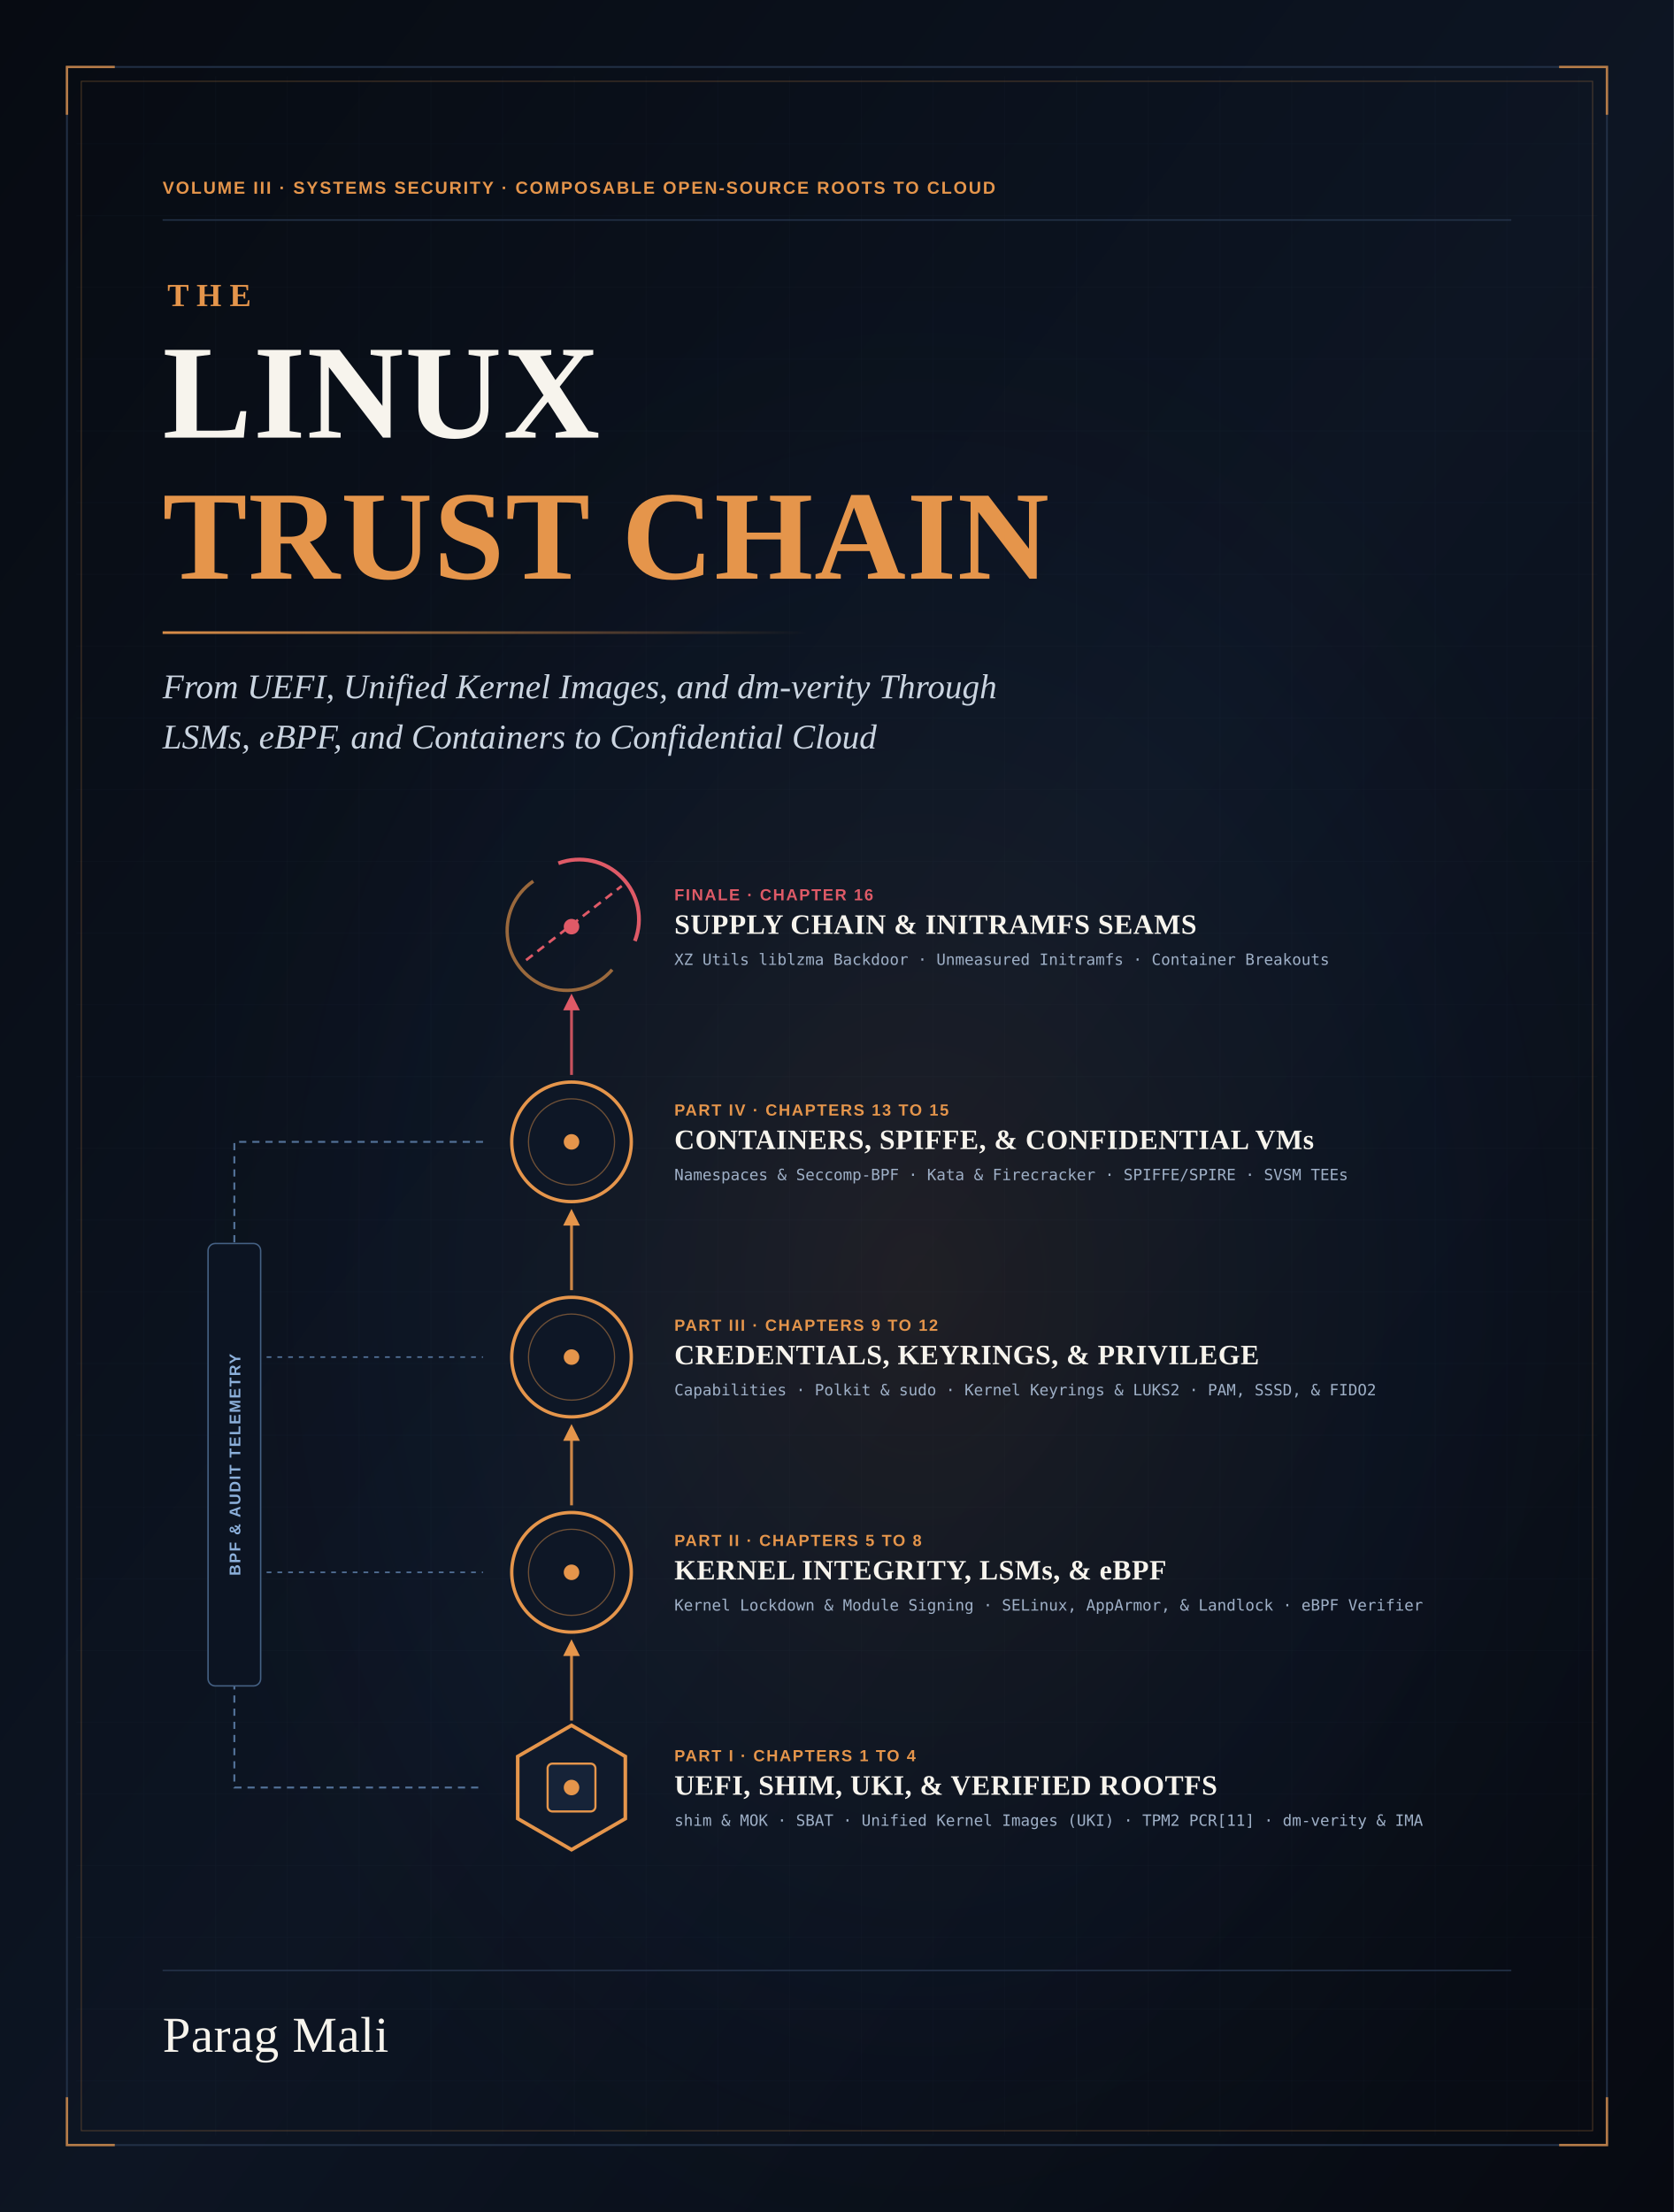
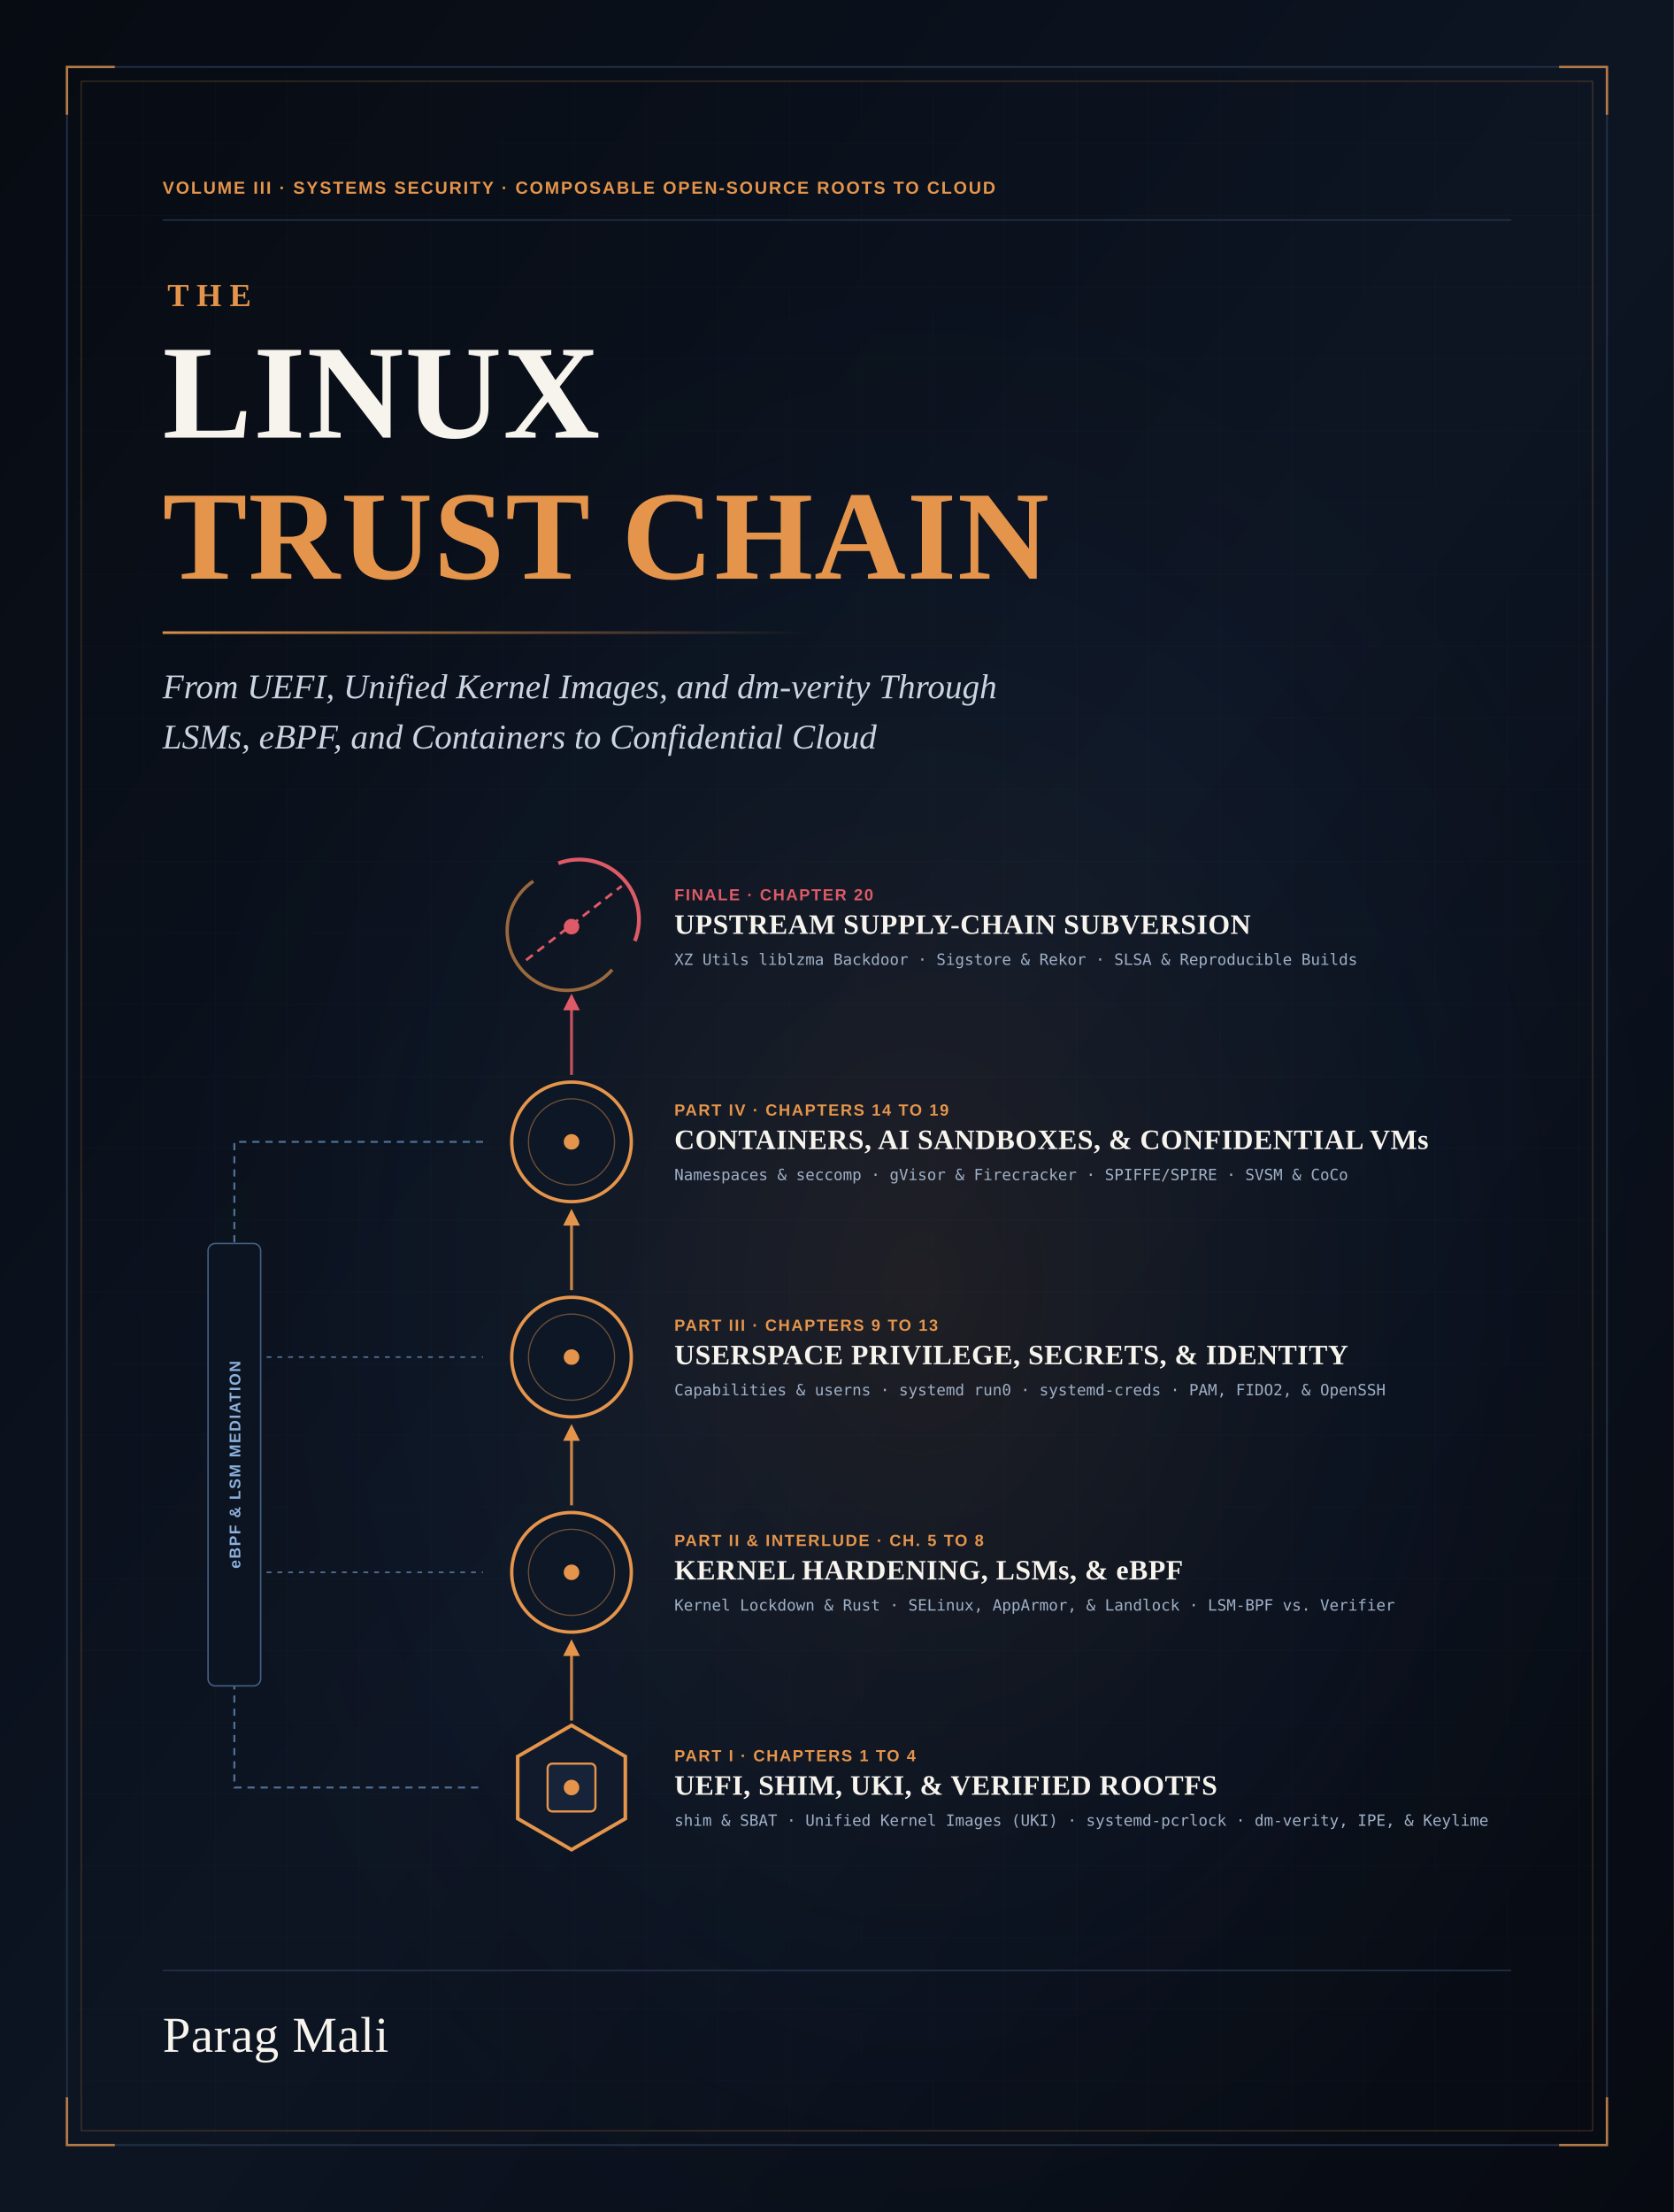
<svg xmlns="http://www.w3.org/2000/svg" viewBox="0 0 1400 1850" width="1400" height="1850">
  <defs>
    <linearGradient id="bgGrad" x1="0%" y1="0%" x2="100%" y2="100%">
      <stop offset="0%" stop-color="#070b12" />
      <stop offset="52%" stop-color="#0d1523" />
      <stop offset="100%" stop-color="#070a11" />
    </linearGradient>
    <radialGradient id="accGlow" cx="55%" cy="58%" r="48%">
      <stop offset="0%" stop-color="#e5954b" stop-opacity="0.09" />
      <stop offset="65%" stop-color="#2b4c7e" stop-opacity="0.05" />
      <stop offset="100%" stop-color="#070b12" stop-opacity="0.0" />
    </radialGradient>
    <linearGradient id="accRule" x1="0%" y1="0%" x2="100%" y2="0%">
      <stop offset="0%" stop-color="#e5954b" stop-opacity="0.95" />
      <stop offset="65%" stop-color="#e5954b" stop-opacity="0.35" />
      <stop offset="100%" stop-color="#e5954b" stop-opacity="0.0" />
    </linearGradient>
    <pattern id="archGrid" width="60" height="60" patternUnits="userSpaceOnUse">
      <path d="M 60 0 L 0 0 0 60" fill="none" stroke="#8fa8c8" stroke-width="0.6" stroke-opacity="0.045" />
    </pattern>
  </defs>
  <rect x="0" y="0" width="1400" height="1850" fill="url(#bgGrad)" />
  <rect x="0" y="0" width="1400" height="1850" fill="url(#accGlow)" />
  <rect x="64" y="64" width="1272" height="1722" fill="url(#archGrid)" />
  <rect x="56" y="56" width="1288" height="1738" fill="none" stroke="#223046" stroke-width="1.5" />
  <rect x="68" y="68" width="1264" height="1714" fill="none" stroke="#e5954b" stroke-width="0.8" stroke-opacity="0.30" />
  <path d="M 56 96 L 56 56 L 96 56 M 1304 56 L 1344 56 L 1344 96 M 56 1754 L 56 1794 L 96 1794 M 1304 1794 L 1344 1794 L 1344 1754" fill="none" stroke="#e5954b" stroke-width="2.0" stroke-opacity="0.75" />
  <text x="136" y="162" font-family="-apple-system, BlinkMacSystemFont, &quot;Helvetica Neue&quot;, Arial, sans-serif" font-size="14.5" font-weight="600" letter-spacing="1.4px" fill="#e5954b" text-anchor="start">VOLUME III  ·  SYSTEMS SECURITY  ·  COMPOSABLE OPEN-SOURCE ROOTS TO CLOUD</text>
  <line x1="136" y1="184" x2="1264" y2="184" stroke="#233248" stroke-width="1.2" />
  <text x="140" y="256" font-family="Georgia, Baskerville, &quot;Times New Roman&quot;, serif" font-size="27" font-weight="700" fill="#e5954b" text-anchor="start">T H E</text>
  <text x="136" y="366" font-family="Georgia, Baskerville, &quot;Times New Roman&quot;, serif" font-size="112" font-weight="700" letter-spacing="1.2px" fill="#f7f4ed" text-anchor="start">LINUX</text>
  <text x="136" y="484" font-family="Georgia, Baskerville, &quot;Times New Roman&quot;, serif" font-size="106" font-weight="700" letter-spacing="1.0px" fill="#e5954b" text-anchor="start">TRUST CHAIN</text>
  <rect x="136" y="528" width="540" height="2.2" fill="url(#accRule)" />
  <text x="136" y="584" font-family="Georgia, Baskerville, &quot;Times New Roman&quot;, serif" font-size="29" font-weight="400" font-style="italic" fill="#cbd5e1" text-anchor="start">From UEFI, Unified Kernel Images, and dm-verity Through</text>
  <text x="136" y="626" font-family="Georgia, Baskerville, &quot;Times New Roman&quot;, serif" font-size="29" font-weight="400" font-style="italic" fill="#cbd5e1" text-anchor="start">LSMs, eBPF, and Containers to Confidential Cloud</text>
  <path d="M 404 955 L 196 955 L 196 1495 L 404 1495" fill="none" stroke="#537299" stroke-width="1.6" stroke-dasharray="6,5" />
  <line x1="196" y1="1135" x2="404" y2="1135" stroke="#537299" stroke-width="1.3" stroke-dasharray="4,5" />
  <line x1="196" y1="1315" x2="404" y2="1315" stroke="#537299" stroke-width="1.3" stroke-dasharray="4,5" />
  <rect x="174" y="1040.0" width="44" height="370" rx="6" fill="#0c1422" stroke="#456184" stroke-width="1.2" />
-   <text x="201" y="1225.0" font-family="-apple-system, BlinkMacSystemFont, &quot;Helvetica Neue&quot;, Arial, sans-serif" font-size="13" font-weight="700" letter-spacing="1.1px" fill="#8cb0db" text-anchor="middle" transform="rotate(-90 201 1225.0)">BPF &amp; AUDIT TELEMETRY</text>
+   <text x="201" y="1225.0" font-family="-apple-system, BlinkMacSystemFont, &quot;Helvetica Neue&quot;, Arial, sans-serif" font-size="13" font-weight="700" letter-spacing="1.1px" fill="#8cb0db" text-anchor="middle" transform="rotate(-90 201 1225.0)">eBPF &amp; LSM MEDIATION</text>
  <line x1="478" y1="899" x2="478" y2="841" stroke="#df5a67" stroke-width="2.4" stroke-opacity="0.88" />
  <polygon points="478,831 471,845 485,845" fill="#df5a67" />
  <line x1="478" y1="1079" x2="478" y2="1021" stroke="#e5954b" stroke-width="2.4" stroke-opacity="0.88" />
  <polygon points="478,1011 471,1025 485,1025" fill="#e5954b" />
  <line x1="478" y1="1259" x2="478" y2="1201" stroke="#e5954b" stroke-width="2.4" stroke-opacity="0.88" />
  <polygon points="478,1191 471,1205 485,1205" fill="#e5954b" />
  <line x1="478" y1="1439" x2="478" y2="1381" stroke="#e5954b" stroke-width="2.4" stroke-opacity="0.88" />
  <polygon points="478,1371 471,1385 485,1385" fill="#e5954b" />
  <path d="M 446.0 737.0 A 50 50 0 1 0 512.0 811.0" fill="none" stroke="#e5954b" stroke-width="2.8" stroke-opacity="0.65" />
  <path d="M 460.0 728.0 A 50 50 0 0 1 524.0 793.0" transform="translate(7,-6)" fill="none" stroke="#df5a67" stroke-width="3.2" />
  <line x1="440" y1="803" x2="520" y2="741" stroke="#df5a67" stroke-width="2.2" stroke-dasharray="7,5" />
  <circle cx="478" cy="775" r="6.5" fill="#df5a67" />
-   <text x="564" y="753" font-family="-apple-system, BlinkMacSystemFont, &quot;Helvetica Neue&quot;, Arial, sans-serif" font-size="13.5" font-weight="700" letter-spacing="1.2px" fill="#df5a67" text-anchor="start">FINALE · CHAPTER 16</text>
-   <text x="564" y="781" font-family="Georgia, Baskerville, &quot;Times New Roman&quot;, serif" font-size="23.5" font-weight="700" letter-spacing="0.4px" fill="#f7f4ed" text-anchor="start">SUPPLY CHAIN &amp; INITRAMFS SEAMS</text>
-   <text x="564" y="807" font-family="ui-monospace, &quot;SFMono-Regular&quot;, Menlo, Consolas, monospace" font-size="13.0" font-weight="400" fill="#9fb0c7" text-anchor="start">XZ Utils liblzma Backdoor  ·  Unmeasured Initramfs  ·  Container Breakouts</text>
+   <text x="564" y="753" font-family="-apple-system, BlinkMacSystemFont, &quot;Helvetica Neue&quot;, Arial, sans-serif" font-size="13.5" font-weight="700" letter-spacing="1.2px" fill="#df5a67" text-anchor="start">FINALE · CHAPTER 20</text>
+   <text x="564" y="781" font-family="Georgia, Baskerville, &quot;Times New Roman&quot;, serif" font-size="23.5" font-weight="700" letter-spacing="0.4px" fill="#f7f4ed" text-anchor="start">UPSTREAM SUPPLY-CHAIN SUBVERSION</text>
+   <text x="564" y="807" font-family="ui-monospace, &quot;SFMono-Regular&quot;, Menlo, Consolas, monospace" font-size="13.0" font-weight="400" fill="#9fb0c7" text-anchor="start">XZ Utils liblzma Backdoor  ·  Sigstore &amp; Rekor  ·  SLSA &amp; Reproducible Builds</text>
  <circle cx="478" cy="955" r="50" fill="#0e1726" stroke="#e5954b" stroke-width="2.8" />
  <circle cx="478" cy="955" r="36" fill="none" stroke="#e5954b" stroke-width="1.0" stroke-opacity="0.45" />
  <circle cx="478" cy="955" r="6.5" fill="#e5954b" />
-   <text x="564" y="933" font-family="-apple-system, BlinkMacSystemFont, &quot;Helvetica Neue&quot;, Arial, sans-serif" font-size="13.5" font-weight="700" letter-spacing="1.2px" fill="#e5954b" text-anchor="start">PART IV · CHAPTERS 13 TO 15</text>
-   <text x="564" y="961" font-family="Georgia, Baskerville, &quot;Times New Roman&quot;, serif" font-size="23.5" font-weight="700" letter-spacing="0.4px" fill="#f7f4ed" text-anchor="start">CONTAINERS, SPIFFE, &amp; CONFIDENTIAL VMs</text>
-   <text x="564" y="987" font-family="ui-monospace, &quot;SFMono-Regular&quot;, Menlo, Consolas, monospace" font-size="13.0" font-weight="400" fill="#9fb0c7" text-anchor="start">Namespaces &amp; Seccomp-BPF  ·  Kata &amp; Firecracker  ·  SPIFFE/SPIRE  ·  SVSM TEEs</text>
+   <text x="564" y="933" font-family="-apple-system, BlinkMacSystemFont, &quot;Helvetica Neue&quot;, Arial, sans-serif" font-size="13.5" font-weight="700" letter-spacing="1.2px" fill="#e5954b" text-anchor="start">PART IV · CHAPTERS 14 TO 19</text>
+   <text x="564" y="961" font-family="Georgia, Baskerville, &quot;Times New Roman&quot;, serif" font-size="23.5" font-weight="700" letter-spacing="0.4px" fill="#f7f4ed" text-anchor="start">CONTAINERS, AI SANDBOXES, &amp; CONFIDENTIAL VMs</text>
+   <text x="564" y="987" font-family="ui-monospace, &quot;SFMono-Regular&quot;, Menlo, Consolas, monospace" font-size="13.0" font-weight="400" fill="#9fb0c7" text-anchor="start">Namespaces &amp; seccomp  ·  gVisor &amp; Firecracker  ·  SPIFFE/SPIRE  ·  SVSM &amp; CoCo</text>
  <circle cx="478" cy="1135" r="50" fill="#0e1726" stroke="#e5954b" stroke-width="2.8" />
  <circle cx="478" cy="1135" r="36" fill="none" stroke="#e5954b" stroke-width="1.0" stroke-opacity="0.45" />
  <circle cx="478" cy="1135" r="6.5" fill="#e5954b" />
-   <text x="564" y="1113" font-family="-apple-system, BlinkMacSystemFont, &quot;Helvetica Neue&quot;, Arial, sans-serif" font-size="13.5" font-weight="700" letter-spacing="1.2px" fill="#e5954b" text-anchor="start">PART III · CHAPTERS 9 TO 12</text>
-   <text x="564" y="1141" font-family="Georgia, Baskerville, &quot;Times New Roman&quot;, serif" font-size="23.5" font-weight="700" letter-spacing="0.4px" fill="#f7f4ed" text-anchor="start">CREDENTIALS, KEYRINGS, &amp; PRIVILEGE</text>
-   <text x="564" y="1167" font-family="ui-monospace, &quot;SFMono-Regular&quot;, Menlo, Consolas, monospace" font-size="13.0" font-weight="400" fill="#9fb0c7" text-anchor="start">Capabilities  ·  Polkit &amp; sudo  ·  Kernel Keyrings &amp; LUKS2  ·  PAM, SSSD, &amp; FIDO2</text>
+   <text x="564" y="1113" font-family="-apple-system, BlinkMacSystemFont, &quot;Helvetica Neue&quot;, Arial, sans-serif" font-size="13.5" font-weight="700" letter-spacing="1.2px" fill="#e5954b" text-anchor="start">PART III · CHAPTERS 9 TO 13</text>
+   <text x="564" y="1141" font-family="Georgia, Baskerville, &quot;Times New Roman&quot;, serif" font-size="23.5" font-weight="700" letter-spacing="0.4px" fill="#f7f4ed" text-anchor="start">USERSPACE PRIVILEGE, SECRETS, &amp; IDENTITY</text>
+   <text x="564" y="1167" font-family="ui-monospace, &quot;SFMono-Regular&quot;, Menlo, Consolas, monospace" font-size="13.0" font-weight="400" fill="#9fb0c7" text-anchor="start">Capabilities &amp; userns  ·  systemd run0  ·  systemd-creds  ·  PAM, FIDO2, &amp; OpenSSH</text>
  <circle cx="478" cy="1315" r="50" fill="#0e1726" stroke="#e5954b" stroke-width="2.8" />
  <circle cx="478" cy="1315" r="36" fill="none" stroke="#e5954b" stroke-width="1.0" stroke-opacity="0.45" />
  <circle cx="478" cy="1315" r="6.5" fill="#e5954b" />
-   <text x="564" y="1293" font-family="-apple-system, BlinkMacSystemFont, &quot;Helvetica Neue&quot;, Arial, sans-serif" font-size="13.5" font-weight="700" letter-spacing="1.2px" fill="#e5954b" text-anchor="start">PART II · CHAPTERS 5 TO 8</text>
-   <text x="564" y="1321" font-family="Georgia, Baskerville, &quot;Times New Roman&quot;, serif" font-size="23.5" font-weight="700" letter-spacing="0.4px" fill="#f7f4ed" text-anchor="start">KERNEL INTEGRITY, LSMs, &amp; eBPF</text>
-   <text x="564" y="1347" font-family="ui-monospace, &quot;SFMono-Regular&quot;, Menlo, Consolas, monospace" font-size="13.0" font-weight="400" fill="#9fb0c7" text-anchor="start">Kernel Lockdown &amp; Module Signing  ·  SELinux, AppArmor, &amp; Landlock  ·  eBPF Verifier</text>
+   <text x="564" y="1293" font-family="-apple-system, BlinkMacSystemFont, &quot;Helvetica Neue&quot;, Arial, sans-serif" font-size="13.5" font-weight="700" letter-spacing="1.2px" fill="#e5954b" text-anchor="start">PART II &amp; INTERLUDE · CH. 5 TO 8</text>
+   <text x="564" y="1321" font-family="Georgia, Baskerville, &quot;Times New Roman&quot;, serif" font-size="23.5" font-weight="700" letter-spacing="0.4px" fill="#f7f4ed" text-anchor="start">KERNEL HARDENING, LSMs, &amp; eBPF</text>
+   <text x="564" y="1347" font-family="ui-monospace, &quot;SFMono-Regular&quot;, Menlo, Consolas, monospace" font-size="13.0" font-weight="400" fill="#9fb0c7" text-anchor="start">Kernel Lockdown &amp; Rust  ·  SELinux, AppArmor, &amp; Landlock  ·  LSM-BPF vs. Verifier</text>
  <polygon points="523.0,1521.0 478.0,1547.0 433.0,1521.0 433.0,1469.0 478.0,1443.0 523.0,1469.0" fill="#101a2b" stroke="#e5954b" stroke-width="3.0" />
  <rect x="458" y="1475" width="40" height="40" rx="4" fill="#162338" stroke="#e5954b" stroke-width="1.8" />
  <circle cx="478" cy="1495" r="6.5" fill="#e5954b" />
  <text x="564" y="1473" font-family="-apple-system, BlinkMacSystemFont, &quot;Helvetica Neue&quot;, Arial, sans-serif" font-size="13.5" font-weight="700" letter-spacing="1.2px" fill="#e5954b" text-anchor="start">PART I · CHAPTERS 1 TO 4</text>
  <text x="564" y="1501" font-family="Georgia, Baskerville, &quot;Times New Roman&quot;, serif" font-size="23.5" font-weight="700" letter-spacing="0.4px" fill="#f7f4ed" text-anchor="start">UEFI, SHIM, UKI, &amp; VERIFIED ROOTFS</text>
-   <text x="564" y="1527" font-family="ui-monospace, &quot;SFMono-Regular&quot;, Menlo, Consolas, monospace" font-size="13.0" font-weight="400" fill="#9fb0c7" text-anchor="start">shim &amp; MOK  ·  SBAT  ·  Unified Kernel Images (UKI)  ·  TPM2 PCR[11]  ·  dm-verity &amp; IMA</text>
+   <text x="564" y="1527" font-family="ui-monospace, &quot;SFMono-Regular&quot;, Menlo, Consolas, monospace" font-size="13.0" font-weight="400" fill="#9fb0c7" text-anchor="start">shim &amp; SBAT  ·  Unified Kernel Images (UKI)  ·  systemd-pcrlock  ·  dm-verity, IPE, &amp; Keylime</text>
  <line x1="136" y1="1648" x2="1264" y2="1648" stroke="#233248" stroke-width="1.2" />
  <text x="136" y="1716" font-family="Georgia, Baskerville, &quot;Times New Roman&quot;, serif" font-size="42" font-weight="400" letter-spacing="0.4px" fill="#f7f4ed" text-anchor="start">Parag Mali</text>
</svg>
